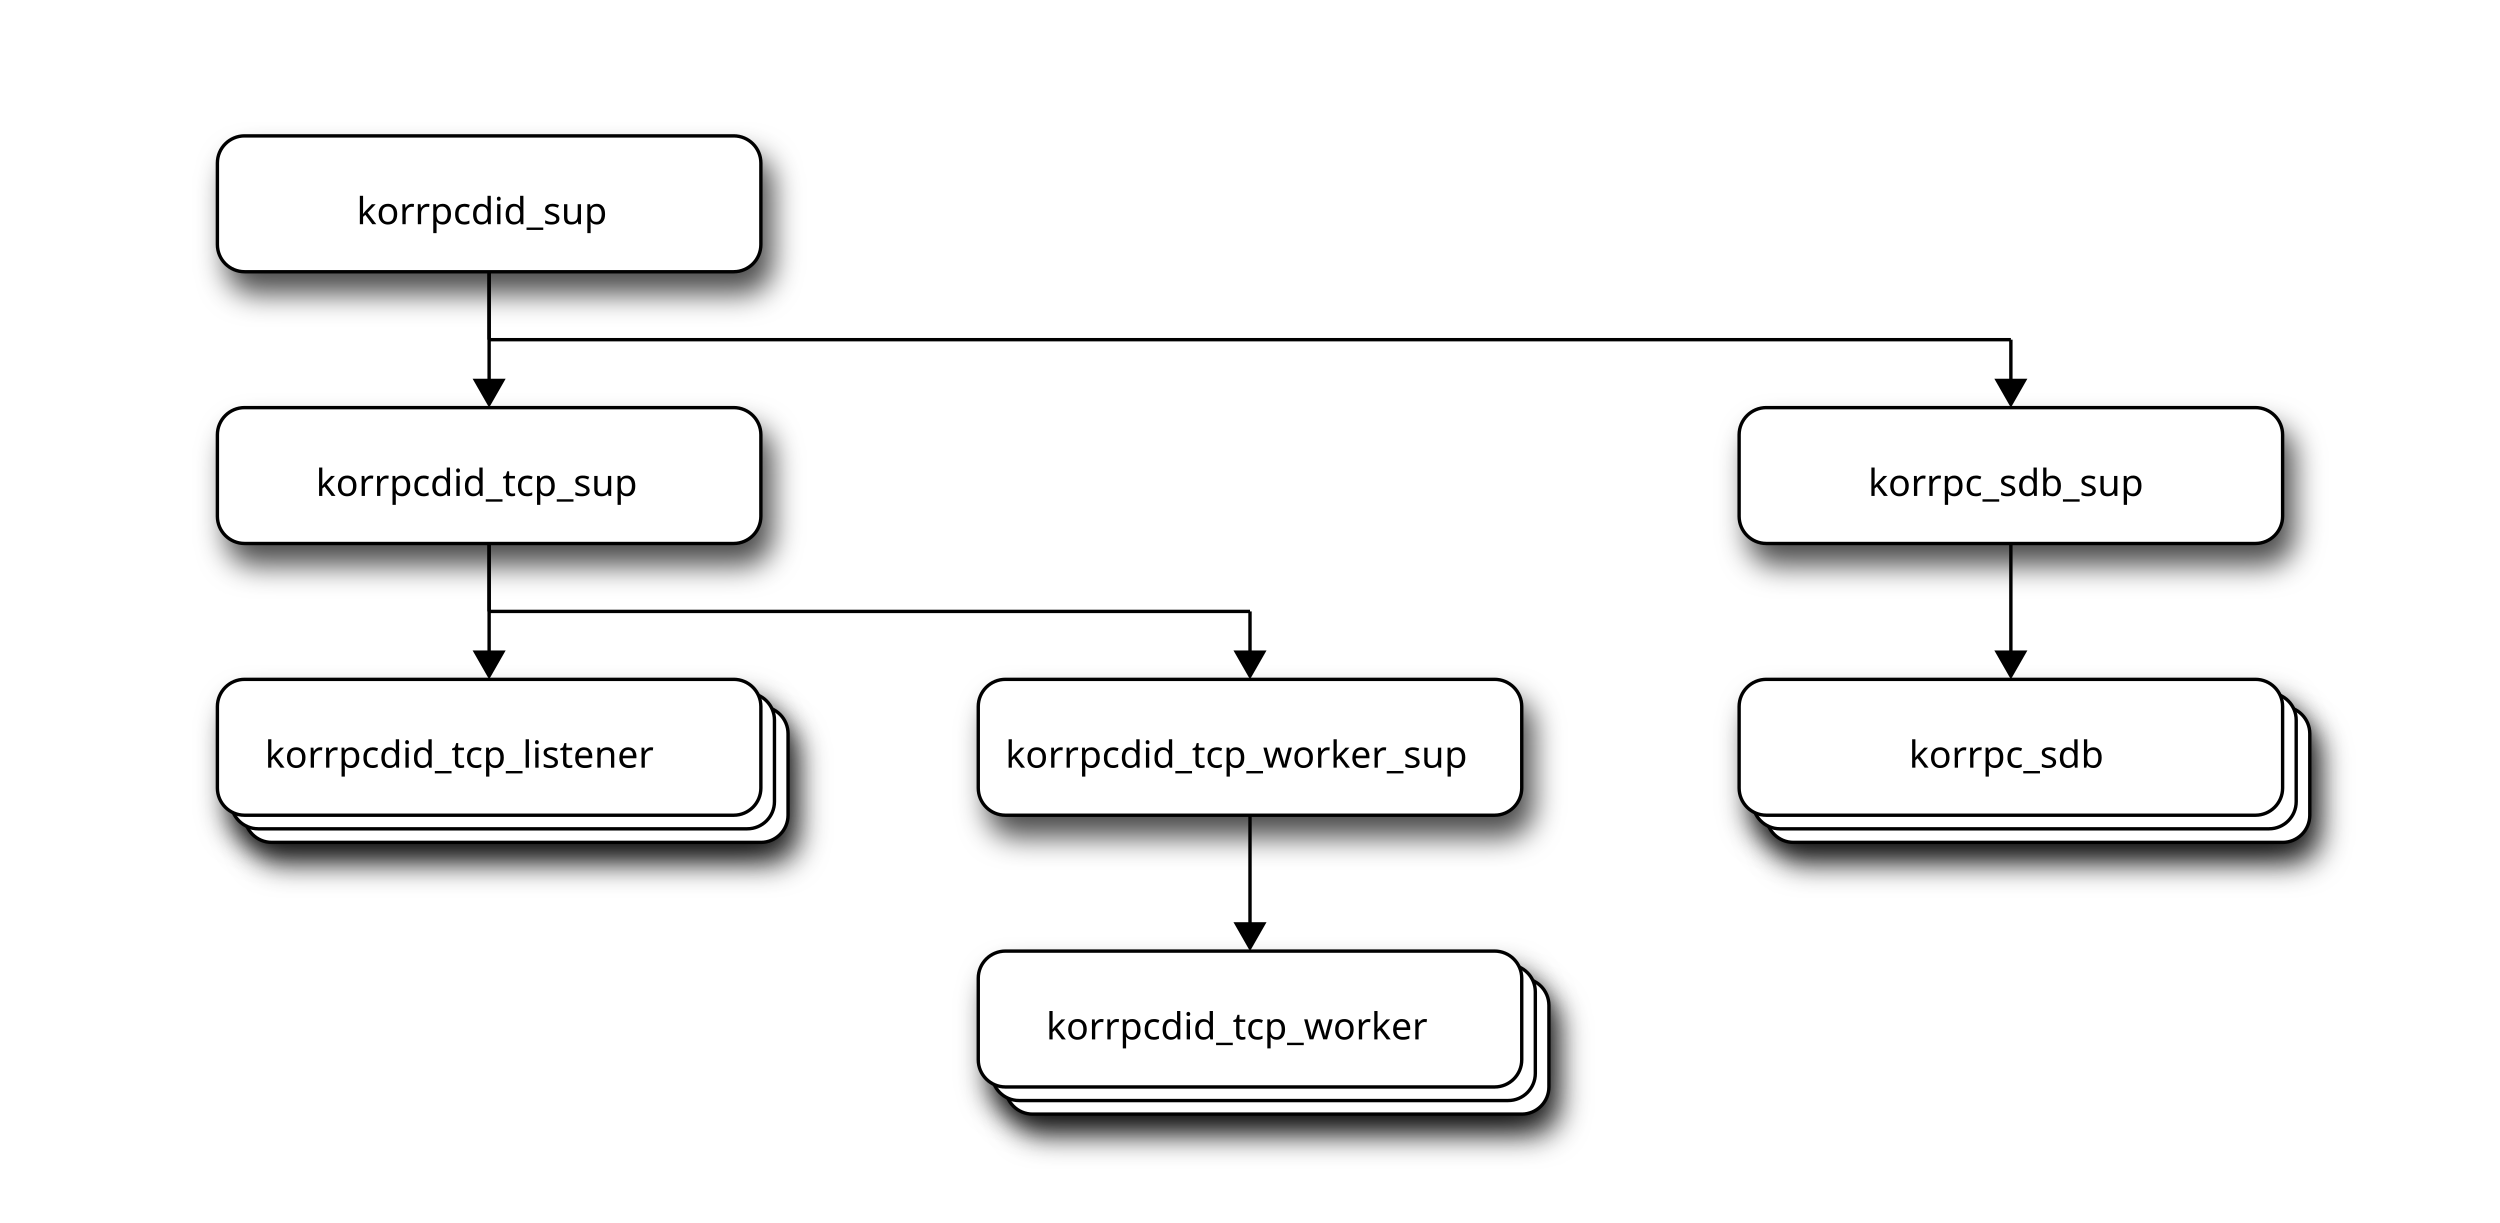
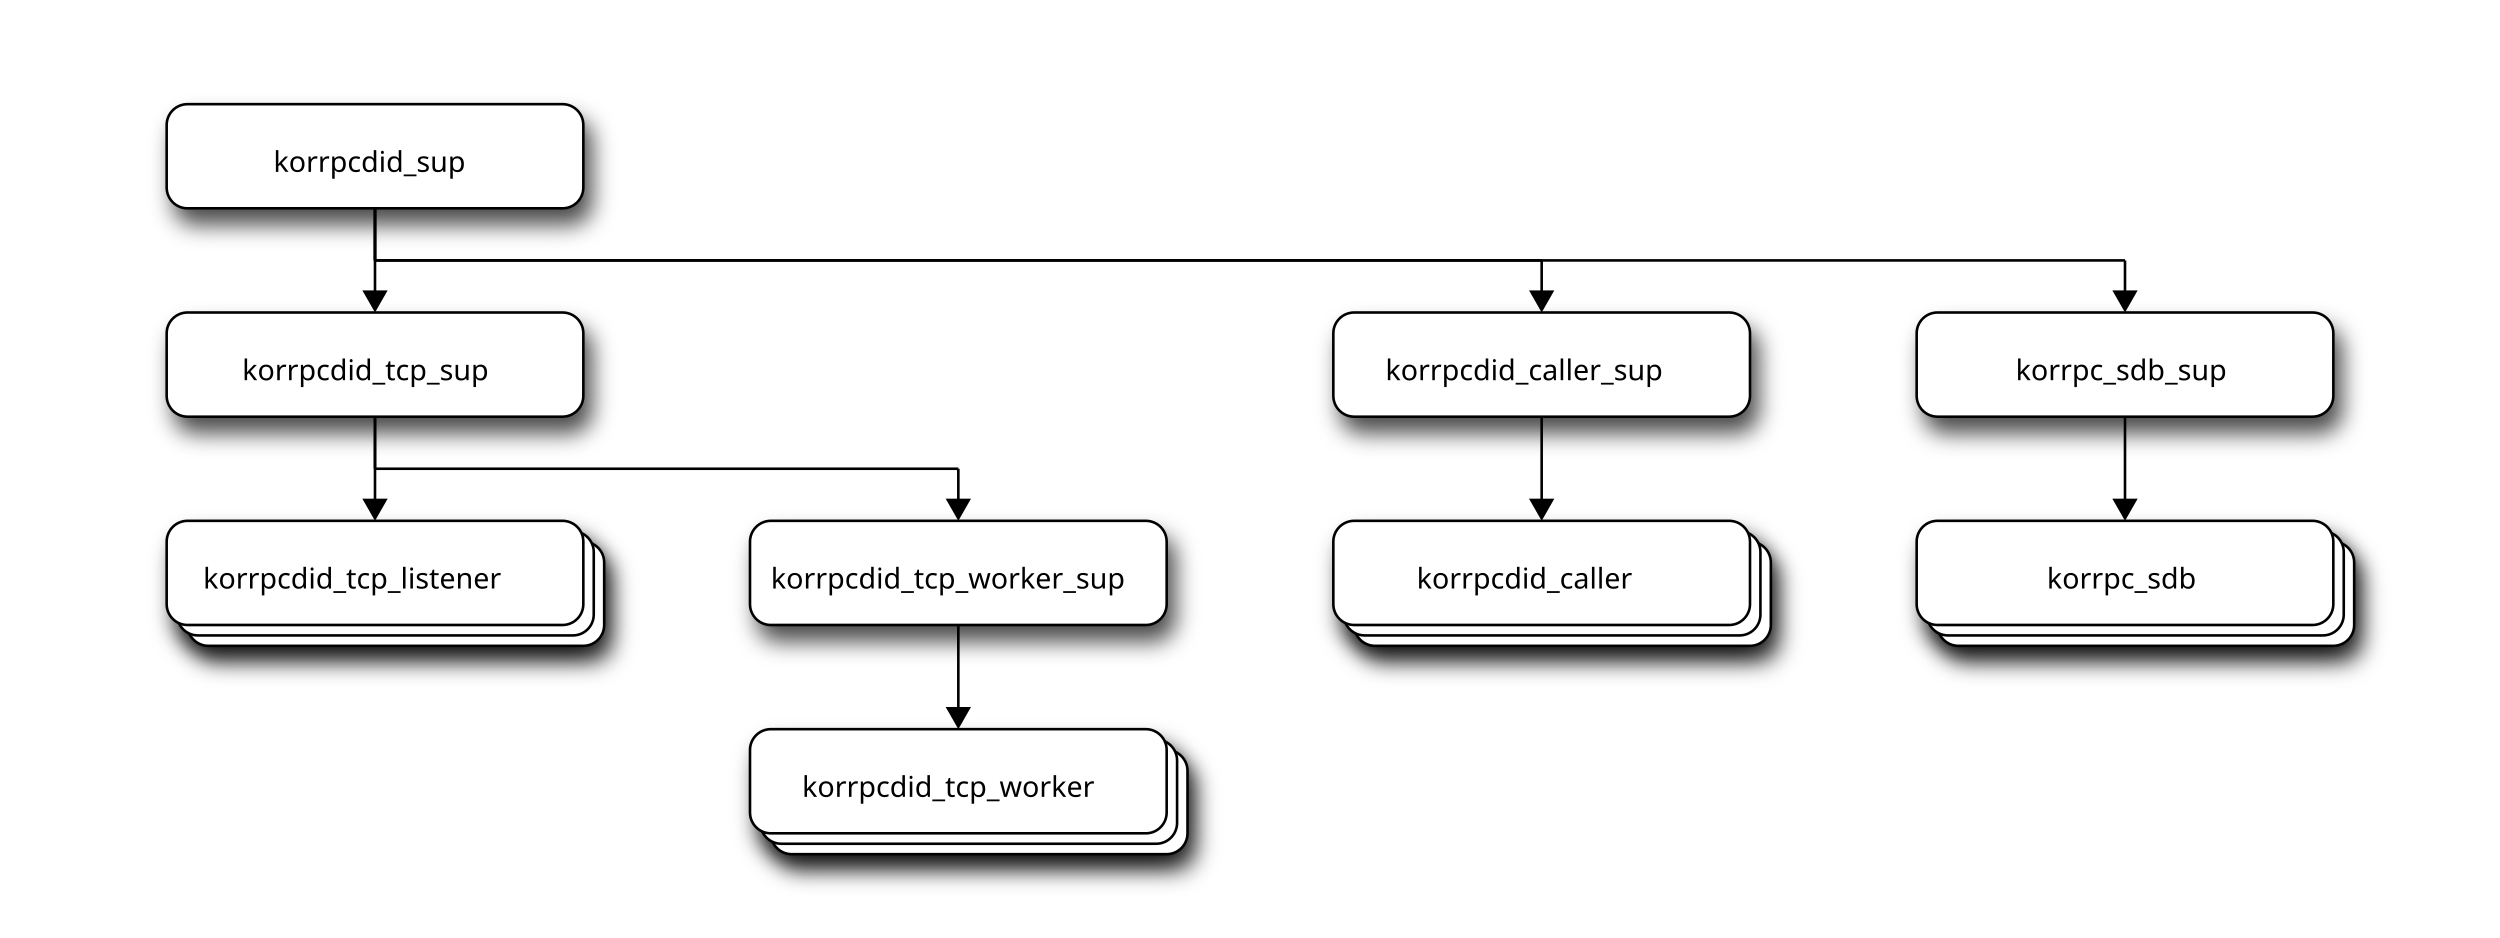
- <svg xmlns="http://www.w3.org/2000/svg" viewBox="0 0 736 360">
+ <svg xmlns="http://www.w3.org/2000/svg" viewBox="0 0 960 360">
  <defs id="defs_block">
    <filter height="1.504" id="filter_blur" width="1.157" x="-0.079" y="-0.252">
      <feGaussianBlur id="feGaussianBlur3780" stdDeviation="4.2" />
    </filter>
  </defs>
  <path d="M 75 46 L 219 46 A8,8 0 0 1 227 54 L 227 78 A8,8 0 0 1 219 86 L 75 86 A8,8 0 0 1 67 78 L 67 54 A8,8 0 0 1 75 46" fill="rgb(0,0,0)" stroke="rgb(0,0,0)" style="filter:url(#filter_blur);opacity:0.7;fill-opacity:1" />
  <path d="M 75 126 L 219 126 A8,8 0 0 1 227 134 L 227 158 A8,8 0 0 1 219 166 L 75 166 A8,8 0 0 1 67 158 L 67 134 A8,8 0 0 1 75 126" fill="rgb(0,0,0)" stroke="rgb(0,0,0)" style="filter:url(#filter_blur);opacity:0.7;fill-opacity:1" />
  <path d="M 523 126 L 667 126 A8,8 0 0 1 675 134 L 675 158 A8,8 0 0 1 667 166 L 523 166 A8,8 0 0 1 515 158 L 515 134 A8,8 0 0 1 523 126" fill="rgb(0,0,0)" stroke="rgb(0,0,0)" style="filter:url(#filter_blur);opacity:0.7;fill-opacity:1" />
-   <path d="M 531 214 L 675 214 A8,8 0 0 1 683 222 L 683 246 A8,8 0 0 1 675 254 L 531 254 A8,8 0 0 1 523 246 L 523 222 A8,8 0 0 1 531 214" fill="rgb(0,0,0)" stroke="rgb(0,0,0)" style="filter:url(#filter_blur);opacity:0.7;fill-opacity:1" />
-   <path d="M 527 210 L 671 210 A8,8 0 0 1 679 218 L 679 242 A8,8 0 0 1 671 250 L 527 250 A8,8 0 0 1 519 242 L 519 218 A8,8 0 0 1 527 210" fill="rgb(0,0,0)" stroke="rgb(0,0,0)" style="filter:url(#filter_blur);opacity:0.7;fill-opacity:1" />
-   <path d="M 523 206 L 667 206 A8,8 0 0 1 675 214 L 675 238 A8,8 0 0 1 667 246 L 523 246 A8,8 0 0 1 515 238 L 515 214 A8,8 0 0 1 523 206" fill="rgb(0,0,0)" stroke="rgb(0,0,0)" style="filter:url(#filter_blur);opacity:0.7;fill-opacity:1" />
+   <path d="M 747 126 L 891 126 A8,8 0 0 1 899 134 L 899 158 A8,8 0 0 1 891 166 L 747 166 A8,8 0 0 1 739 158 L 739 134 A8,8 0 0 1 747 126" fill="rgb(0,0,0)" stroke="rgb(0,0,0)" style="filter:url(#filter_blur);opacity:0.7;fill-opacity:1" />
  <path d="M 83 214 L 227 214 A8,8 0 0 1 235 222 L 235 246 A8,8 0 0 1 227 254 L 83 254 A8,8 0 0 1 75 246 L 75 222 A8,8 0 0 1 83 214" fill="rgb(0,0,0)" stroke="rgb(0,0,0)" style="filter:url(#filter_blur);opacity:0.7;fill-opacity:1" />
  <path d="M 79 210 L 223 210 A8,8 0 0 1 231 218 L 231 242 A8,8 0 0 1 223 250 L 79 250 A8,8 0 0 1 71 242 L 71 218 A8,8 0 0 1 79 210" fill="rgb(0,0,0)" stroke="rgb(0,0,0)" style="filter:url(#filter_blur);opacity:0.7;fill-opacity:1" />
  <path d="M 75 206 L 219 206 A8,8 0 0 1 227 214 L 227 238 A8,8 0 0 1 219 246 L 75 246 A8,8 0 0 1 67 238 L 67 214 A8,8 0 0 1 75 206" fill="rgb(0,0,0)" stroke="rgb(0,0,0)" style="filter:url(#filter_blur);opacity:0.7;fill-opacity:1" />
  <path d="M 299 206 L 443 206 A8,8 0 0 1 451 214 L 451 238 A8,8 0 0 1 443 246 L 299 246 A8,8 0 0 1 291 238 L 291 214 A8,8 0 0 1 299 206" fill="rgb(0,0,0)" stroke="rgb(0,0,0)" style="filter:url(#filter_blur);opacity:0.7;fill-opacity:1" />
  <path d="M 307 294 L 451 294 A8,8 0 0 1 459 302 L 459 326 A8,8 0 0 1 451 334 L 307 334 A8,8 0 0 1 299 326 L 299 302 A8,8 0 0 1 307 294" fill="rgb(0,0,0)" stroke="rgb(0,0,0)" style="filter:url(#filter_blur);opacity:0.7;fill-opacity:1" />
  <path d="M 303 290 L 447 290 A8,8 0 0 1 455 298 L 455 322 A8,8 0 0 1 447 330 L 303 330 A8,8 0 0 1 295 322 L 295 298 A8,8 0 0 1 303 290" fill="rgb(0,0,0)" stroke="rgb(0,0,0)" style="filter:url(#filter_blur);opacity:0.7;fill-opacity:1" />
  <path d="M 299 286 L 443 286 A8,8 0 0 1 451 294 L 451 318 A8,8 0 0 1 443 326 L 299 326 A8,8 0 0 1 291 318 L 291 294 A8,8 0 0 1 299 286" fill="rgb(0,0,0)" stroke="rgb(0,0,0)" style="filter:url(#filter_blur);opacity:0.7;fill-opacity:1" />
+   <path d="M 755 214 L 899 214 A8,8 0 0 1 907 222 L 907 246 A8,8 0 0 1 899 254 L 755 254 A8,8 0 0 1 747 246 L 747 222 A8,8 0 0 1 755 214" fill="rgb(0,0,0)" stroke="rgb(0,0,0)" style="filter:url(#filter_blur);opacity:0.7;fill-opacity:1" />
+   <path d="M 751 210 L 895 210 A8,8 0 0 1 903 218 L 903 242 A8,8 0 0 1 895 250 L 751 250 A8,8 0 0 1 743 242 L 743 218 A8,8 0 0 1 751 210" fill="rgb(0,0,0)" stroke="rgb(0,0,0)" style="filter:url(#filter_blur);opacity:0.7;fill-opacity:1" />
+   <path d="M 747 206 L 891 206 A8,8 0 0 1 899 214 L 899 238 A8,8 0 0 1 891 246 L 747 246 A8,8 0 0 1 739 238 L 739 214 A8,8 0 0 1 747 206" fill="rgb(0,0,0)" stroke="rgb(0,0,0)" style="filter:url(#filter_blur);opacity:0.7;fill-opacity:1" />
+   <path d="M 531 214 L 675 214 A8,8 0 0 1 683 222 L 683 246 A8,8 0 0 1 675 254 L 531 254 A8,8 0 0 1 523 246 L 523 222 A8,8 0 0 1 531 214" fill="rgb(0,0,0)" stroke="rgb(0,0,0)" style="filter:url(#filter_blur);opacity:0.7;fill-opacity:1" />
+   <path d="M 527 210 L 671 210 A8,8 0 0 1 679 218 L 679 242 A8,8 0 0 1 671 250 L 527 250 A8,8 0 0 1 519 242 L 519 218 A8,8 0 0 1 527 210" fill="rgb(0,0,0)" stroke="rgb(0,0,0)" style="filter:url(#filter_blur);opacity:0.7;fill-opacity:1" />
+   <path d="M 523 206 L 667 206 A8,8 0 0 1 675 214 L 675 238 A8,8 0 0 1 667 246 L 523 246 A8,8 0 0 1 515 238 L 515 214 A8,8 0 0 1 523 206" fill="rgb(0,0,0)" stroke="rgb(0,0,0)" style="filter:url(#filter_blur);opacity:0.7;fill-opacity:1" />
  <path d="M 72 40 L 216 40 A8,8 0 0 1 224 48 L 224 72 A8,8 0 0 1 216 80 L 72 80 A8,8 0 0 1 64 72 L 64 48 A8,8 0 0 1 72 40" fill="rgb(255,255,255)" stroke="rgb(0,0,0)" />
  <text fill="rgb(0,0,0)" font-family="sansserif" font-size="11" font-style="normal" font-weight="normal" x="105" y="66">korrpcdid_sup</text>
  <path d="M 72 120 L 216 120 A8,8 0 0 1 224 128 L 224 152 A8,8 0 0 1 216 160 L 72 160 A8,8 0 0 1 64 152 L 64 128 A8,8 0 0 1 72 120" fill="rgb(255,255,255)" stroke="rgb(0,0,0)" />
  <text fill="rgb(0,0,0)" font-family="sansserif" font-size="11" font-style="normal" font-weight="normal" x="93" y="146">korrpcdid_tcp_sup</text>
  <path d="M 520 120 L 664 120 A8,8 0 0 1 672 128 L 672 152 A8,8 0 0 1 664 160 L 520 160 A8,8 0 0 1 512 152 L 512 128 A8,8 0 0 1 520 120" fill="rgb(255,255,255)" stroke="rgb(0,0,0)" />
-   <text fill="rgb(0,0,0)" font-family="sansserif" font-size="11" font-style="normal" font-weight="normal" x="550" y="146">korrpc_sdb_sup</text>
-   <path d="M 528 208 L 672 208 A8,8 0 0 1 680 216 L 680 240 A8,8 0 0 1 672 248 L 528 248 A8,8 0 0 1 520 240 L 520 216 A8,8 0 0 1 528 208" fill="rgb(255,255,255)" stroke="rgb(0,0,0)" />
-   <path d="M 524 204 L 668 204 A8,8 0 0 1 676 212 L 676 236 A8,8 0 0 1 668 244 L 524 244 A8,8 0 0 1 516 236 L 516 212 A8,8 0 0 1 524 204" fill="rgb(255,255,255)" stroke="rgb(0,0,0)" />
-   <path d="M 520 200 L 664 200 A8,8 0 0 1 672 208 L 672 232 A8,8 0 0 1 664 240 L 520 240 A8,8 0 0 1 512 232 L 512 208 A8,8 0 0 1 520 200" fill="rgb(255,255,255)" stroke="rgb(0,0,0)" />
-   <text fill="rgb(0,0,0)" font-family="sansserif" font-size="11" font-style="normal" font-weight="normal" x="562" y="226">korrpc_sdb</text>
+   <text fill="rgb(0,0,0)" font-family="sansserif" font-size="11" font-style="normal" font-weight="normal" x="532" y="146">korrpcdid_caller_sup</text>
+   <path d="M 744 120 L 888 120 A8,8 0 0 1 896 128 L 896 152 A8,8 0 0 1 888 160 L 744 160 A8,8 0 0 1 736 152 L 736 128 A8,8 0 0 1 744 120" fill="rgb(255,255,255)" stroke="rgb(0,0,0)" />
+   <text fill="rgb(0,0,0)" font-family="sansserif" font-size="11" font-style="normal" font-weight="normal" x="774" y="146">korrpc_sdb_sup</text>
  <path d="M 80 208 L 224 208 A8,8 0 0 1 232 216 L 232 240 A8,8 0 0 1 224 248 L 80 248 A8,8 0 0 1 72 240 L 72 216 A8,8 0 0 1 80 208" fill="rgb(255,255,255)" stroke="rgb(0,0,0)" />
  <path d="M 76 204 L 220 204 A8,8 0 0 1 228 212 L 228 236 A8,8 0 0 1 220 244 L 76 244 A8,8 0 0 1 68 236 L 68 212 A8,8 0 0 1 76 204" fill="rgb(255,255,255)" stroke="rgb(0,0,0)" />
  <path d="M 72 200 L 216 200 A8,8 0 0 1 224 208 L 224 232 A8,8 0 0 1 216 240 L 72 240 A8,8 0 0 1 64 232 L 64 208 A8,8 0 0 1 72 200" fill="rgb(255,255,255)" stroke="rgb(0,0,0)" />
  <text fill="rgb(0,0,0)" font-family="sansserif" font-size="11" font-style="normal" font-weight="normal" x="78" y="226">korrpcdid_tcp_listener</text>
  <path d="M 296 200 L 440 200 A8,8 0 0 1 448 208 L 448 232 A8,8 0 0 1 440 240 L 296 240 A8,8 0 0 1 288 232 L 288 208 A8,8 0 0 1 296 200" fill="rgb(255,255,255)" stroke="rgb(0,0,0)" />
  <text fill="rgb(0,0,0)" font-family="sansserif" font-size="11" font-style="normal" font-weight="normal" x="296" y="226">korrpcdid_tcp_worker_sup</text>
  <path d="M 304 288 L 448 288 A8,8 0 0 1 456 296 L 456 320 A8,8 0 0 1 448 328 L 304 328 A8,8 0 0 1 296 320 L 296 296 A8,8 0 0 1 304 288" fill="rgb(255,255,255)" stroke="rgb(0,0,0)" />
  <path d="M 300 284 L 444 284 A8,8 0 0 1 452 292 L 452 316 A8,8 0 0 1 444 324 L 300 324 A8,8 0 0 1 292 316 L 292 292 A8,8 0 0 1 300 284" fill="rgb(255,255,255)" stroke="rgb(0,0,0)" />
  <path d="M 296 280 L 440 280 A8,8 0 0 1 448 288 L 448 312 A8,8 0 0 1 440 320 L 296 320 A8,8 0 0 1 288 312 L 288 288 A8,8 0 0 1 296 280" fill="rgb(255,255,255)" stroke="rgb(0,0,0)" />
  <text fill="rgb(0,0,0)" font-family="sansserif" font-size="11" font-style="normal" font-weight="normal" x="308" y="306">korrpcdid_tcp_worker</text>
+   <path d="M 752 208 L 896 208 A8,8 0 0 1 904 216 L 904 240 A8,8 0 0 1 896 248 L 752 248 A8,8 0 0 1 744 240 L 744 216 A8,8 0 0 1 752 208" fill="rgb(255,255,255)" stroke="rgb(0,0,0)" />
+   <path d="M 748 204 L 892 204 A8,8 0 0 1 900 212 L 900 236 A8,8 0 0 1 892 244 L 748 244 A8,8 0 0 1 740 236 L 740 212 A8,8 0 0 1 748 204" fill="rgb(255,255,255)" stroke="rgb(0,0,0)" />
+   <path d="M 744 200 L 888 200 A8,8 0 0 1 896 208 L 896 232 A8,8 0 0 1 888 240 L 744 240 A8,8 0 0 1 736 232 L 736 208 A8,8 0 0 1 744 200" fill="rgb(255,255,255)" stroke="rgb(0,0,0)" />
+   <text fill="rgb(0,0,0)" font-family="sansserif" font-size="11" font-style="normal" font-weight="normal" x="786" y="226">korrpc_sdb</text>
+   <path d="M 528 208 L 672 208 A8,8 0 0 1 680 216 L 680 240 A8,8 0 0 1 672 248 L 528 248 A8,8 0 0 1 520 240 L 520 216 A8,8 0 0 1 528 208" fill="rgb(255,255,255)" stroke="rgb(0,0,0)" />
+   <path d="M 524 204 L 668 204 A8,8 0 0 1 676 212 L 676 236 A8,8 0 0 1 668 244 L 524 244 A8,8 0 0 1 516 236 L 516 212 A8,8 0 0 1 524 204" fill="rgb(255,255,255)" stroke="rgb(0,0,0)" />
+   <path d="M 520 200 L 664 200 A8,8 0 0 1 672 208 L 672 232 A8,8 0 0 1 664 240 L 520 240 A8,8 0 0 1 512 232 L 512 208 A8,8 0 0 1 520 200" fill="rgb(255,255,255)" stroke="rgb(0,0,0)" />
+   <text fill="rgb(0,0,0)" font-family="sansserif" font-size="11" font-style="normal" font-weight="normal" x="544" y="226">korrpcdid_caller</text>
  <path d="M 144 80 L 144 112" fill="none" stroke="rgb(0,0,0)" />
  <polygon fill="rgb(0,0,0)" points="144,119 140,112 148,112 144,119" stroke="rgb(0,0,0)" />
  <path d="M 144 80 L 144 100" fill="none" stroke="rgb(0,0,0)" />
  <path d="M 144 100 L 592 100" fill="none" stroke="rgb(0,0,0)" />
  <path d="M 592 100 L 592 112" fill="none" stroke="rgb(0,0,0)" />
  <polygon fill="rgb(0,0,0)" points="592,119 588,112 596,112 592,119" stroke="rgb(0,0,0)" />
+   <path d="M 144 80 L 144 100" fill="none" stroke="rgb(0,0,0)" />
+   <path d="M 144 100 L 816 100" fill="none" stroke="rgb(0,0,0)" />
+   <path d="M 816 100 L 816 112" fill="none" stroke="rgb(0,0,0)" />
+   <polygon fill="rgb(0,0,0)" points="816,119 812,112 820,112 816,119" stroke="rgb(0,0,0)" />
  <path d="M 144 160 L 144 192" fill="none" stroke="rgb(0,0,0)" />
  <polygon fill="rgb(0,0,0)" points="144,199 140,192 148,192 144,199" stroke="rgb(0,0,0)" />
  <path d="M 144 160 L 144 180" fill="none" stroke="rgb(0,0,0)" />
  <path d="M 144 180 L 368 180" fill="none" stroke="rgb(0,0,0)" />
  <path d="M 368 180 L 368 192" fill="none" stroke="rgb(0,0,0)" />
  <polygon fill="rgb(0,0,0)" points="368,199 364,192 372,192 368,199" stroke="rgb(0,0,0)" />
  <path d="M 592 160 L 592 192" fill="none" stroke="rgb(0,0,0)" />
  <polygon fill="rgb(0,0,0)" points="592,199 588,192 596,192 592,199" stroke="rgb(0,0,0)" />
+   <path d="M 816 160 L 816 192" fill="none" stroke="rgb(0,0,0)" />
+   <polygon fill="rgb(0,0,0)" points="816,199 812,192 820,192 816,199" stroke="rgb(0,0,0)" />
  <path d="M 368 240 L 368 272" fill="none" stroke="rgb(0,0,0)" />
  <polygon fill="rgb(0,0,0)" points="368,279 364,272 372,272 368,279" stroke="rgb(0,0,0)" />
</svg>
